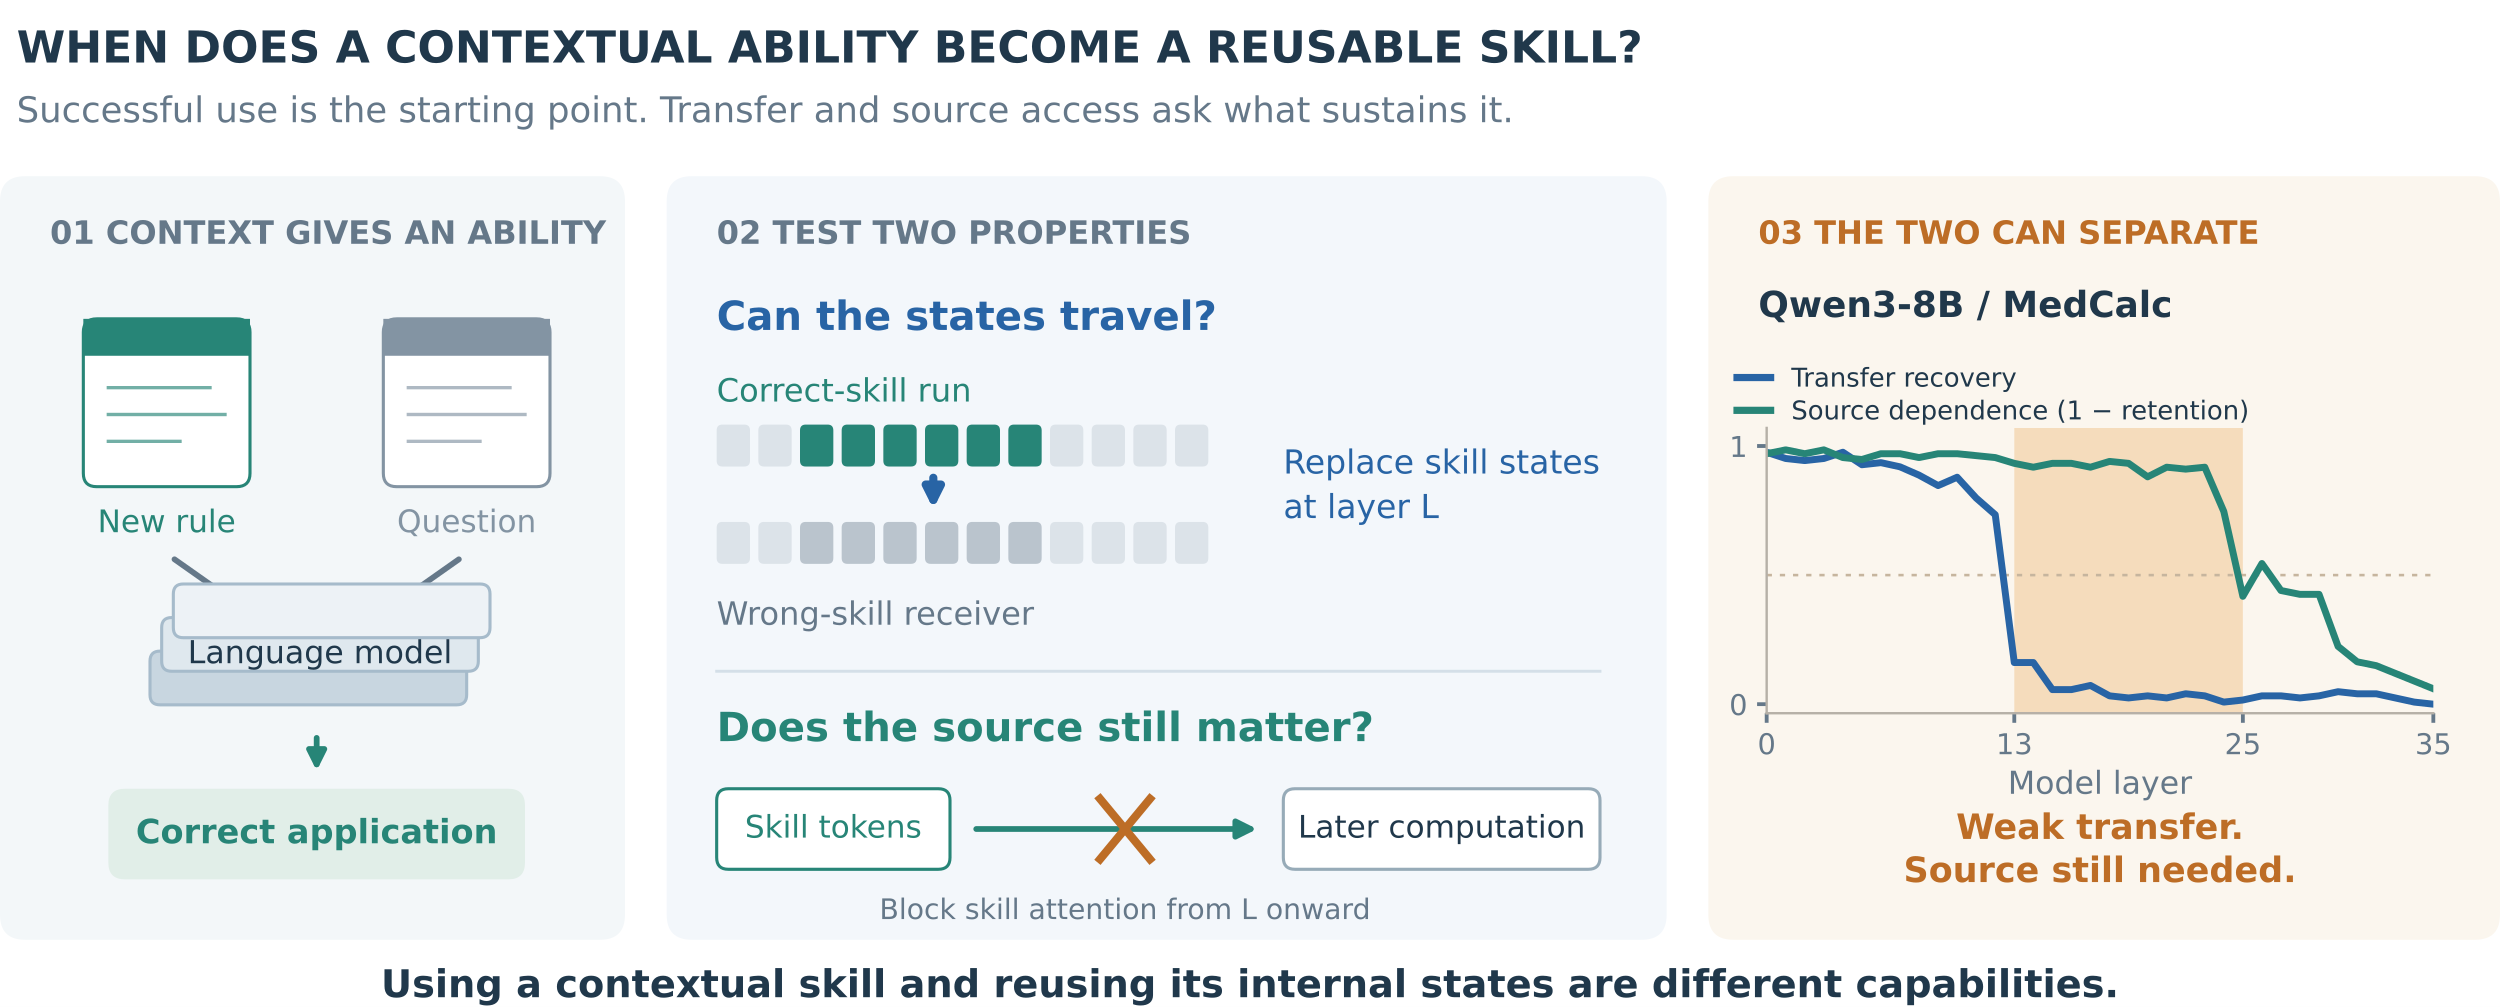
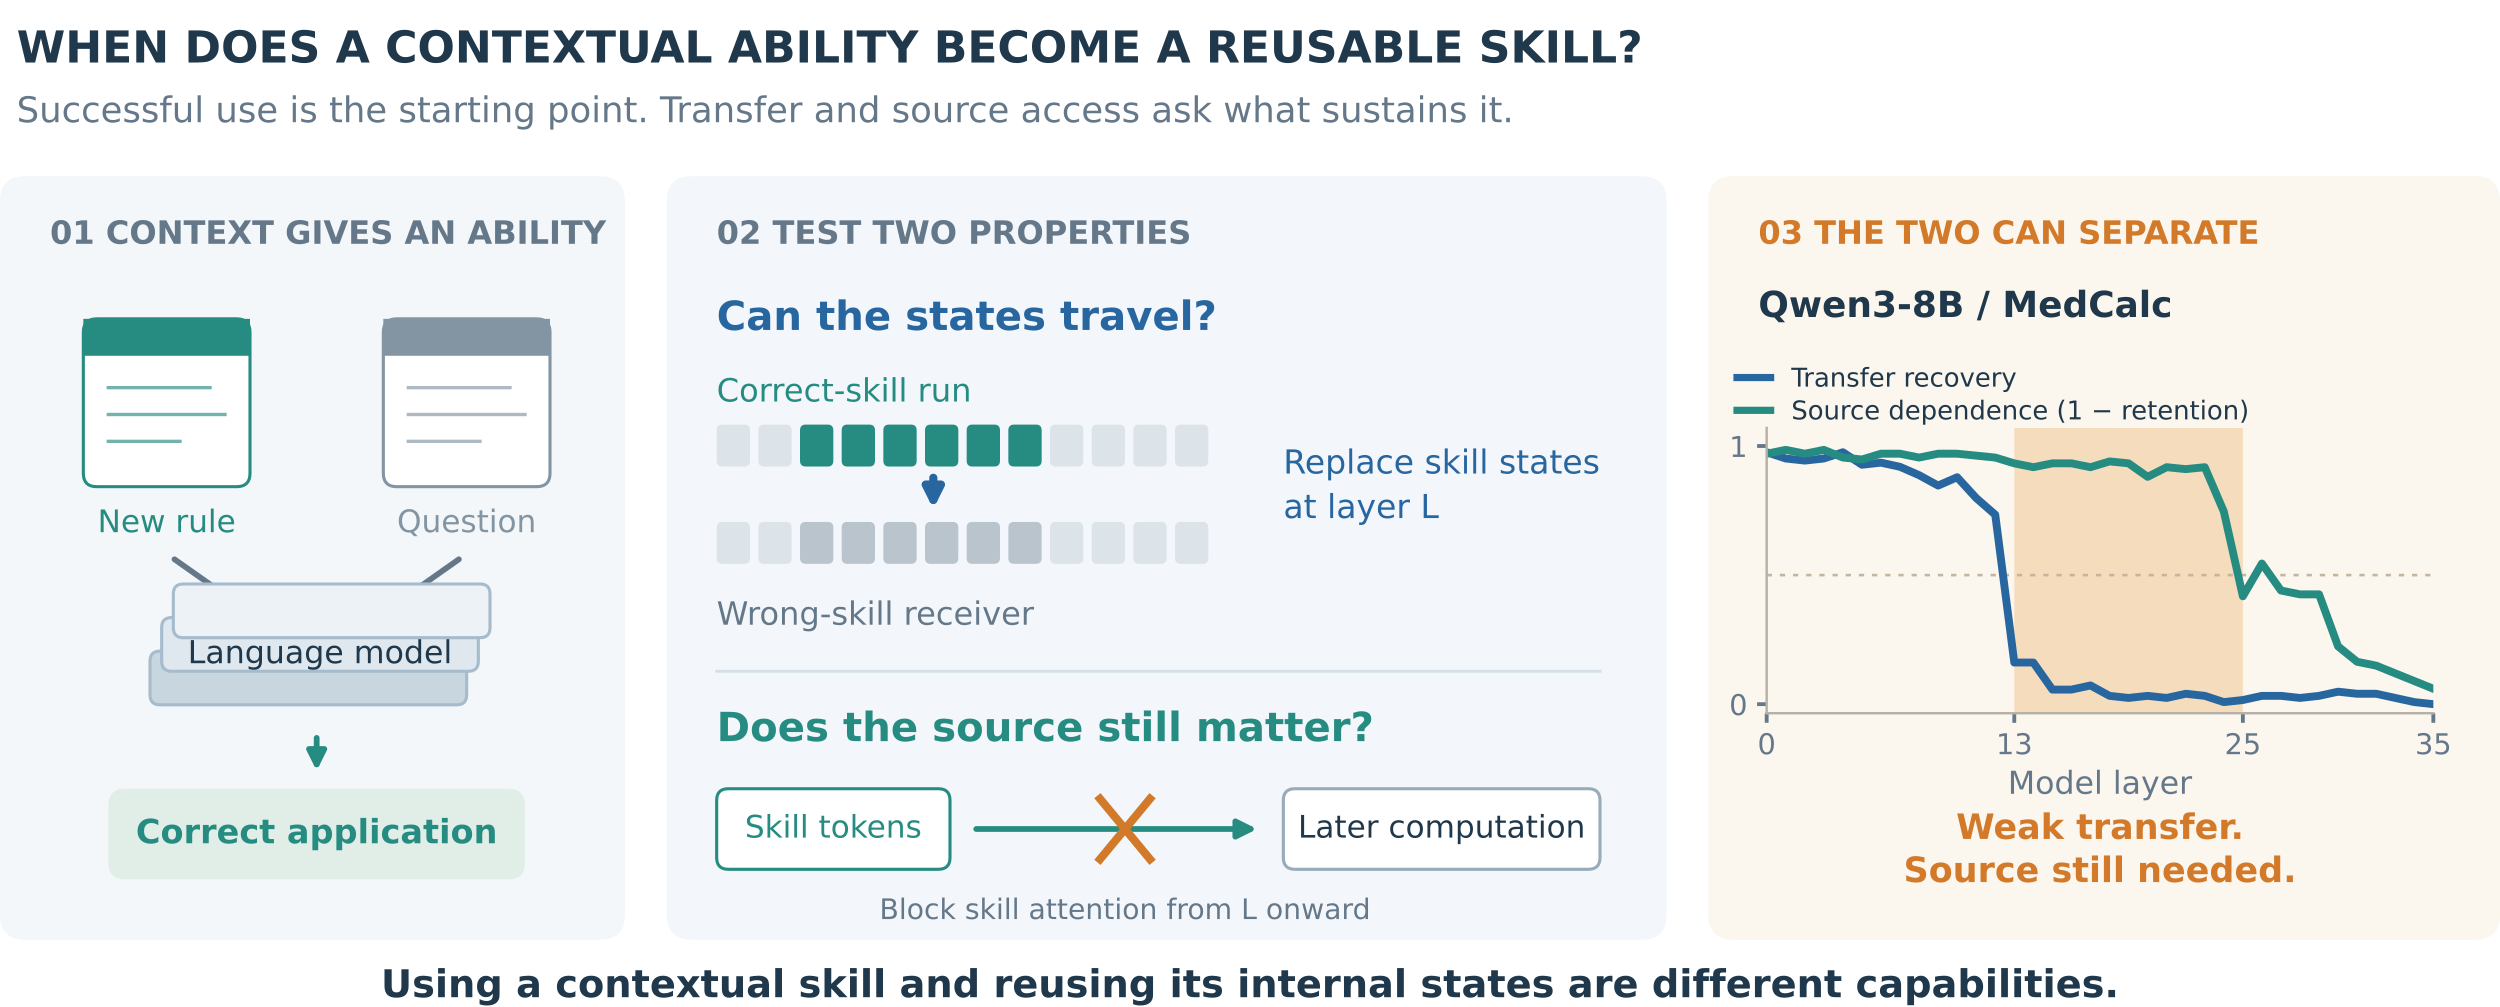
<svg xmlns="http://www.w3.org/2000/svg" xmlns:xlink="http://www.w3.org/1999/xlink" width="522pt" height="210.24pt" viewBox="0 0 522 210.24" version="1.1">
  <defs>
    <style type="text/css">*{stroke-linejoin: round; stroke-linecap: butt}</style>
  </defs>
  <g id="figure_1">
    <g id="patch_1">
      <path d="M 0 210.24 L 522 210.24 L 522 0 L 0 0 z " style="fill: #ffffff" />
    </g>
    <g id="axes_1">
      <g id="patch_2">
-         <path d="M 5.22 196.224 L 125.28 196.224 Q 130.5 196.224 130.5 190.968 L 130.5 42.048 Q 130.5 36.792 125.28 36.792 L 5.22 36.792 Q 0 36.792 0 42.048 L 0 190.968 Q 0 196.224 5.22 196.224 z " clip-path="url(#p2d231720a9)" style="fill: #f3f7f9" />
+         <path d="M 5.22 196.224 L 125.28 196.224 Q 130.5 196.224 130.5 190.968 L 130.5 42.048 Q 130.5 36.792 125.28 36.792 L 5.22 36.792 Q 0 36.792 0 42.048 L 0 190.968 Q 0 196.224 5.22 196.224 z " clip-path="url(#p447bb5e13d)" style="fill: #f3f7f9" />
      </g>
      <g id="patch_3">
-         <path d="M 144.42 196.224 L 342.78 196.224 Q 348 196.224 348 190.968 L 348 42.048 Q 348 36.792 342.78 36.792 L 144.42 36.792 Q 139.2 36.792 139.2 42.048 L 139.2 190.968 Q 139.2 196.224 144.42 196.224 z " clip-path="url(#p2d231720a9)" style="fill: #f3f7fb" />
+         <path d="M 144.42 196.224 L 342.78 196.224 Q 348 196.224 348 190.968 L 348 42.048 Q 348 36.792 342.78 36.792 L 144.42 36.792 Q 139.2 36.792 139.2 42.048 L 139.2 190.968 Q 139.2 196.224 144.42 196.224 z " clip-path="url(#p447bb5e13d)" style="fill: #f3f7fb" />
      </g>
      <g id="patch_4">
-         <path d="M 361.92 196.224 L 516.78 196.224 Q 522 196.224 522 190.968 L 522 42.048 Q 522 36.792 516.78 36.792 L 361.92 36.792 Q 356.7 36.792 356.7 42.048 L 356.7 190.968 Q 356.7 196.224 361.92 196.224 z " clip-path="url(#p2d231720a9)" style="fill: #fbf6ee" />
+         <path d="M 361.92 196.224 L 516.78 196.224 Q 522 196.224 522 190.968 L 522 42.048 Q 522 36.792 516.78 36.792 L 361.92 36.792 Q 356.7 36.792 356.7 42.048 L 356.7 190.968 Q 356.7 196.224 361.92 196.224 z " clip-path="url(#p447bb5e13d)" style="fill: #fbf6ee" />
      </g>
      <g id="patch_5">
-         <path d="M 20.184 101.616 L 49.416 101.616 Q 52.2 101.616 52.2 98.813 L 52.2 69.379 Q 52.2 66.576 49.416 66.576 L 20.184 66.576 Q 17.4 66.576 17.4 69.379 L 17.4 98.813 Q 17.4 101.616 20.184 101.616 z " clip-path="url(#p2d231720a9)" style="fill: #ffffff; stroke: #278577; stroke-width: 0.65; stroke-linejoin: miter" />
+         <path d="M 20.184 101.616 L 49.416 101.616 Q 52.2 101.616 52.2 98.813 L 52.2 69.379 Q 52.2 66.576 49.416 66.576 L 20.184 66.576 Q 17.4 66.576 17.4 69.379 L 17.4 98.813 Q 17.4 101.616 20.184 101.616 z " clip-path="url(#p447bb5e13d)" style="fill: #ffffff; stroke: #268c82; stroke-width: 0.65; stroke-linejoin: miter" />
      </g>
      <g id="patch_6">
-         <path d="M 17.4 74.285 L 52.2 74.285 L 52.2 66.576 L 17.4 66.576 z " clip-path="url(#p2d231720a9)" style="fill: #278577" />
+         <path d="M 17.4 74.285 L 52.2 74.285 L 52.2 66.576 L 17.4 66.576 z " clip-path="url(#p447bb5e13d)" style="fill: #268c82" />
      </g>
      <g id="patch_7">
-         <path d="M 82.824 101.616 L 112.056 101.616 Q 114.84 101.616 114.84 98.813 L 114.84 69.379 Q 114.84 66.576 112.056 66.576 L 82.824 66.576 Q 80.04 66.576 80.04 69.379 L 80.04 98.813 Q 80.04 101.616 82.824 101.616 z " clip-path="url(#p2d231720a9)" style="fill: #ffffff; stroke: #8394a3; stroke-width: 0.65; stroke-linejoin: miter" />
+         <path d="M 82.824 101.616 L 112.056 101.616 Q 114.84 101.616 114.84 98.813 L 114.84 69.379 Q 114.84 66.576 112.056 66.576 L 82.824 66.576 Q 80.04 66.576 80.04 69.379 L 80.04 98.813 Q 80.04 101.616 82.824 101.616 z " clip-path="url(#p447bb5e13d)" style="fill: #ffffff; stroke: #8394a3; stroke-width: 0.65; stroke-linejoin: miter" />
      </g>
      <g id="patch_8">
-         <path d="M 80.04 74.285 L 114.84 74.285 L 114.84 66.576 L 80.04 66.576 z " clip-path="url(#p2d231720a9)" style="fill: #8394a3" />
+         <path d="M 80.04 74.285 L 114.84 74.285 L 114.84 66.576 L 80.04 66.576 z " clip-path="url(#p447bb5e13d)" style="fill: #8394a3" />
      </g>
      <g id="patch_9">
-         <path d="M 36.433 116.783 Q 43.499 121.763 49.467 125.97 " clip-path="url(#p2d231720a9)" style="fill: none; stroke: #657889; stroke-width: 1.2; stroke-linecap: round" />
-         <path d="M 47.774 122.819 L 49.467 125.97 L 45.93 125.434 z " clip-path="url(#p2d231720a9)" style="fill: #657889; stroke: #657889; stroke-width: 1.2; stroke-linecap: round" />
+         <path d="M 36.433 116.783 Q 43.499 121.763 49.467 125.97 " clip-path="url(#p447bb5e13d)" style="fill: none; stroke: #657889; stroke-width: 1.2; stroke-linecap: round" />
+         <path d="M 47.774 122.819 L 49.467 125.97 L 45.93 125.434 z " clip-path="url(#p447bb5e13d)" style="fill: #657889; stroke: #657889; stroke-width: 1.2; stroke-linecap: round" />
      </g>
      <g id="patch_10">
-         <path d="M 95.807 116.783 Q 88.741 121.763 82.773 125.97 " clip-path="url(#p2d231720a9)" style="fill: none; stroke: #657889; stroke-width: 1.2; stroke-linecap: round" />
-         <path d="M 86.31 125.434 L 82.773 125.97 L 84.466 122.819 z " clip-path="url(#p2d231720a9)" style="fill: #657889; stroke: #657889; stroke-width: 1.2; stroke-linecap: round" />
+         <path d="M 95.807 116.783 Q 88.741 121.763 82.773 125.97 " clip-path="url(#p447bb5e13d)" style="fill: none; stroke: #657889; stroke-width: 1.2; stroke-linecap: round" />
+         <path d="M 86.31 125.434 L 82.773 125.97 L 84.466 122.819 z " clip-path="url(#p447bb5e13d)" style="fill: #657889; stroke: #657889; stroke-width: 1.2; stroke-linecap: round" />
      </g>
      <g id="patch_11">
-         <path d="M 33.408 147.168 L 95.352 147.168 Q 97.44 147.168 97.44 145.066 L 97.44 138.058 Q 97.44 135.955 95.352 135.955 L 33.408 135.955 Q 31.32 135.955 31.32 138.058 L 31.32 145.066 Q 31.32 147.168 33.408 147.168 z " clip-path="url(#p2d231720a9)" style="fill: #c8d6e0; stroke: #a6bbcb; stroke-width: 0.65; stroke-linejoin: miter" />
+         <path d="M 33.408 147.168 L 95.352 147.168 Q 97.44 147.168 97.44 145.066 L 97.44 138.058 Q 97.44 135.955 95.352 135.955 L 33.408 135.955 Q 31.32 135.955 31.32 138.058 L 31.32 145.066 Q 31.32 147.168 33.408 147.168 z " clip-path="url(#p447bb5e13d)" style="fill: #c8d6e0; stroke: #a6bbcb; stroke-width: 0.65; stroke-linejoin: miter" />
      </g>
      <g id="patch_12">
-         <path d="M 35.844 140.16 L 97.788 140.16 Q 99.876 140.16 99.876 138.058 L 99.876 131.05 Q 99.876 128.947 97.788 128.947 L 35.844 128.947 Q 33.756 128.947 33.756 131.05 L 33.756 138.058 Q 33.756 140.16 35.844 140.16 z " clip-path="url(#p2d231720a9)" style="fill: #dfe8ee; stroke: #a6bbcb; stroke-width: 0.65; stroke-linejoin: miter" />
+         <path d="M 35.844 140.16 L 97.788 140.16 Q 99.876 140.16 99.876 138.058 L 99.876 131.05 Q 99.876 128.947 97.788 128.947 L 35.844 128.947 Q 33.756 128.947 33.756 131.05 L 33.756 138.058 Q 33.756 140.16 35.844 140.16 z " clip-path="url(#p447bb5e13d)" style="fill: #dfe8ee; stroke: #a6bbcb; stroke-width: 0.65; stroke-linejoin: miter" />
      </g>
      <g id="patch_13">
-         <path d="M 38.28 133.152 L 100.224 133.152 Q 102.312 133.152 102.312 131.05 L 102.312 124.042 Q 102.312 121.939 100.224 121.939 L 38.28 121.939 Q 36.192 121.939 36.192 124.042 L 36.192 131.05 Q 36.192 133.152 38.28 133.152 z " clip-path="url(#p2d231720a9)" style="fill: #edf2f6; stroke: #a6bbcb; stroke-width: 0.65; stroke-linejoin: miter" />
+         <path d="M 38.28 133.152 L 100.224 133.152 Q 102.312 133.152 102.312 131.05 L 102.312 124.042 Q 102.312 121.939 100.224 121.939 L 38.28 121.939 Q 36.192 121.939 36.192 124.042 L 36.192 131.05 Q 36.192 133.152 38.28 133.152 z " clip-path="url(#p447bb5e13d)" style="fill: #edf2f6; stroke: #a6bbcb; stroke-width: 0.65; stroke-linejoin: miter" />
      </g>
      <g id="patch_14">
-         <path d="M 66.12 154.076 Q 66.12 157.504 66.12 159.591 " clip-path="url(#p2d231720a9)" style="fill: none; stroke: #278577; stroke-width: 1.2; stroke-linecap: round" />
-         <path d="M 67.72 156.391 L 66.12 159.591 L 64.52 156.391 z " clip-path="url(#p2d231720a9)" style="fill: #278577; stroke: #278577; stroke-width: 1.2; stroke-linecap: round" />
+         <path d="M 66.12 154.076 Q 66.12 157.504 66.12 159.591 " clip-path="url(#p447bb5e13d)" style="fill: none; stroke: #268c82; stroke-width: 1.2; stroke-linecap: round" />
+         <path d="M 67.72 156.391 L 66.12 159.591 L 64.52 156.391 z " clip-path="url(#p447bb5e13d)" style="fill: #268c82; stroke: #268c82; stroke-width: 1.2; stroke-linecap: round" />
      </g>
      <g id="patch_15">
-         <path d="M 26.1 183.61 L 106.14 183.61 Q 109.62 183.61 109.62 180.106 L 109.62 168.192 Q 109.62 164.688 106.14 164.688 L 26.1 164.688 Q 22.62 164.688 22.62 168.192 L 22.62 180.106 Q 22.62 183.61 26.1 183.61 z " clip-path="url(#p2d231720a9)" style="fill: #e1eee8" />
+         <path d="M 26.1 183.61 L 106.14 183.61 Q 109.62 183.61 109.62 180.106 L 109.62 168.192 Q 109.62 164.688 106.14 164.688 L 26.1 164.688 Q 22.62 164.688 22.62 168.192 L 22.62 180.106 Q 22.62 183.61 26.1 183.61 z " clip-path="url(#p447bb5e13d)" style="fill: #e1eee8" />
      </g>
      <g id="patch_16">
-         <path d="M 150.858 97.411 L 155.382 97.411 Q 156.6 97.411 156.6 96.185 L 156.6 89.878 Q 156.6 88.651 155.382 88.651 L 150.858 88.651 Q 149.64 88.651 149.64 89.878 L 149.64 96.185 Q 149.64 97.411 150.858 97.411 z " clip-path="url(#p2d231720a9)" style="fill: #dce3e9" />
+         <path d="M 150.858 97.411 L 155.382 97.411 Q 156.6 97.411 156.6 96.185 L 156.6 89.878 Q 156.6 88.651 155.382 88.651 L 150.858 88.651 Q 149.64 88.651 149.64 89.878 L 149.64 96.185 Q 149.64 97.411 150.858 97.411 z " clip-path="url(#p447bb5e13d)" style="fill: #dce3e9" />
      </g>
      <g id="patch_17">
-         <path d="M 159.558 97.411 L 164.082 97.411 Q 165.3 97.411 165.3 96.185 L 165.3 89.878 Q 165.3 88.651 164.082 88.651 L 159.558 88.651 Q 158.34 88.651 158.34 89.878 L 158.34 96.185 Q 158.34 97.411 159.558 97.411 z " clip-path="url(#p2d231720a9)" style="fill: #dce3e9" />
+         <path d="M 159.558 97.411 L 164.082 97.411 Q 165.3 97.411 165.3 96.185 L 165.3 89.878 Q 165.3 88.651 164.082 88.651 L 159.558 88.651 Q 158.34 88.651 158.34 89.878 L 158.34 96.185 Q 158.34 97.411 159.558 97.411 z " clip-path="url(#p447bb5e13d)" style="fill: #dce3e9" />
      </g>
      <g id="patch_18">
-         <path d="M 168.258 97.411 L 172.782 97.411 Q 174 97.411 174 96.185 L 174 89.878 Q 174 88.651 172.782 88.651 L 168.258 88.651 Q 167.04 88.651 167.04 89.878 L 167.04 96.185 Q 167.04 97.411 168.258 97.411 z " clip-path="url(#p2d231720a9)" style="fill: #278577" />
+         <path d="M 168.258 97.411 L 172.782 97.411 Q 174 97.411 174 96.185 L 174 89.878 Q 174 88.651 172.782 88.651 L 168.258 88.651 Q 167.04 88.651 167.04 89.878 L 167.04 96.185 Q 167.04 97.411 168.258 97.411 z " clip-path="url(#p447bb5e13d)" style="fill: #268c82" />
      </g>
      <g id="patch_19">
-         <path d="M 176.958 97.411 L 181.482 97.411 Q 182.7 97.411 182.7 96.185 L 182.7 89.878 Q 182.7 88.651 181.482 88.651 L 176.958 88.651 Q 175.74 88.651 175.74 89.878 L 175.74 96.185 Q 175.74 97.411 176.958 97.411 z " clip-path="url(#p2d231720a9)" style="fill: #278577" />
+         <path d="M 176.958 97.411 L 181.482 97.411 Q 182.7 97.411 182.7 96.185 L 182.7 89.878 Q 182.7 88.651 181.482 88.651 L 176.958 88.651 Q 175.74 88.651 175.74 89.878 L 175.74 96.185 Q 175.74 97.411 176.958 97.411 z " clip-path="url(#p447bb5e13d)" style="fill: #268c82" />
      </g>
      <g id="patch_20">
-         <path d="M 185.658 97.411 L 190.182 97.411 Q 191.4 97.411 191.4 96.185 L 191.4 89.878 Q 191.4 88.651 190.182 88.651 L 185.658 88.651 Q 184.44 88.651 184.44 89.878 L 184.44 96.185 Q 184.44 97.411 185.658 97.411 z " clip-path="url(#p2d231720a9)" style="fill: #278577" />
+         <path d="M 185.658 97.411 L 190.182 97.411 Q 191.4 97.411 191.4 96.185 L 191.4 89.878 Q 191.4 88.651 190.182 88.651 L 185.658 88.651 Q 184.44 88.651 184.44 89.878 L 184.44 96.185 Q 184.44 97.411 185.658 97.411 z " clip-path="url(#p447bb5e13d)" style="fill: #268c82" />
      </g>
      <g id="patch_21">
-         <path d="M 194.358 97.411 L 198.882 97.411 Q 200.1 97.411 200.1 96.185 L 200.1 89.878 Q 200.1 88.651 198.882 88.651 L 194.358 88.651 Q 193.14 88.651 193.14 89.878 L 193.14 96.185 Q 193.14 97.411 194.358 97.411 z " clip-path="url(#p2d231720a9)" style="fill: #278577" />
+         <path d="M 194.358 97.411 L 198.882 97.411 Q 200.1 97.411 200.1 96.185 L 200.1 89.878 Q 200.1 88.651 198.882 88.651 L 194.358 88.651 Q 193.14 88.651 193.14 89.878 L 193.14 96.185 Q 193.14 97.411 194.358 97.411 z " clip-path="url(#p447bb5e13d)" style="fill: #268c82" />
      </g>
      <g id="patch_22">
-         <path d="M 203.058 97.411 L 207.582 97.411 Q 208.8 97.411 208.8 96.185 L 208.8 89.878 Q 208.8 88.651 207.582 88.651 L 203.058 88.651 Q 201.84 88.651 201.84 89.878 L 201.84 96.185 Q 201.84 97.411 203.058 97.411 z " clip-path="url(#p2d231720a9)" style="fill: #278577" />
+         <path d="M 203.058 97.411 L 207.582 97.411 Q 208.8 97.411 208.8 96.185 L 208.8 89.878 Q 208.8 88.651 207.582 88.651 L 203.058 88.651 Q 201.84 88.651 201.84 89.878 L 201.84 96.185 Q 201.84 97.411 203.058 97.411 z " clip-path="url(#p447bb5e13d)" style="fill: #268c82" />
      </g>
      <g id="patch_23">
-         <path d="M 211.758 97.411 L 216.282 97.411 Q 217.5 97.411 217.5 96.185 L 217.5 89.878 Q 217.5 88.651 216.282 88.651 L 211.758 88.651 Q 210.54 88.651 210.54 89.878 L 210.54 96.185 Q 210.54 97.411 211.758 97.411 z " clip-path="url(#p2d231720a9)" style="fill: #278577" />
+         <path d="M 211.758 97.411 L 216.282 97.411 Q 217.5 97.411 217.5 96.185 L 217.5 89.878 Q 217.5 88.651 216.282 88.651 L 211.758 88.651 Q 210.54 88.651 210.54 89.878 L 210.54 96.185 Q 210.54 97.411 211.758 97.411 z " clip-path="url(#p447bb5e13d)" style="fill: #268c82" />
      </g>
      <g id="patch_24">
-         <path d="M 220.458 97.411 L 224.982 97.411 Q 226.2 97.411 226.2 96.185 L 226.2 89.878 Q 226.2 88.651 224.982 88.651 L 220.458 88.651 Q 219.24 88.651 219.24 89.878 L 219.24 96.185 Q 219.24 97.411 220.458 97.411 z " clip-path="url(#p2d231720a9)" style="fill: #dce3e9" />
+         <path d="M 220.458 97.411 L 224.982 97.411 Q 226.2 97.411 226.2 96.185 L 226.2 89.878 Q 226.2 88.651 224.982 88.651 L 220.458 88.651 Q 219.24 88.651 219.24 89.878 L 219.24 96.185 Q 219.24 97.411 220.458 97.411 z " clip-path="url(#p447bb5e13d)" style="fill: #dce3e9" />
      </g>
      <g id="patch_25">
-         <path d="M 229.158 97.411 L 233.682 97.411 Q 234.9 97.411 234.9 96.185 L 234.9 89.878 Q 234.9 88.651 233.682 88.651 L 229.158 88.651 Q 227.94 88.651 227.94 89.878 L 227.94 96.185 Q 227.94 97.411 229.158 97.411 z " clip-path="url(#p2d231720a9)" style="fill: #dce3e9" />
+         <path d="M 229.158 97.411 L 233.682 97.411 Q 234.9 97.411 234.9 96.185 L 234.9 89.878 Q 234.9 88.651 233.682 88.651 L 229.158 88.651 Q 227.94 88.651 227.94 89.878 L 227.94 96.185 Q 227.94 97.411 229.158 97.411 z " clip-path="url(#p447bb5e13d)" style="fill: #dce3e9" />
      </g>
      <g id="patch_26">
-         <path d="M 237.858 97.411 L 242.382 97.411 Q 243.6 97.411 243.6 96.185 L 243.6 89.878 Q 243.6 88.651 242.382 88.651 L 237.858 88.651 Q 236.64 88.651 236.64 89.878 L 236.64 96.185 Q 236.64 97.411 237.858 97.411 z " clip-path="url(#p2d231720a9)" style="fill: #dce3e9" />
+         <path d="M 237.858 97.411 L 242.382 97.411 Q 243.6 97.411 243.6 96.185 L 243.6 89.878 Q 243.6 88.651 242.382 88.651 L 237.858 88.651 Q 236.64 88.651 236.64 89.878 L 236.64 96.185 Q 236.64 97.411 237.858 97.411 z " clip-path="url(#p447bb5e13d)" style="fill: #dce3e9" />
      </g>
      <g id="patch_27">
-         <path d="M 246.558 97.411 L 251.082 97.411 Q 252.3 97.411 252.3 96.185 L 252.3 89.878 Q 252.3 88.651 251.082 88.651 L 246.558 88.651 Q 245.34 88.651 245.34 89.878 L 245.34 96.185 Q 245.34 97.411 246.558 97.411 z " clip-path="url(#p2d231720a9)" style="fill: #dce3e9" />
+         <path d="M 246.558 97.411 L 251.082 97.411 Q 252.3 97.411 252.3 96.185 L 252.3 89.878 Q 252.3 88.651 251.082 88.651 L 246.558 88.651 Q 245.34 88.651 245.34 89.878 L 245.34 96.185 Q 245.34 97.411 246.558 97.411 z " clip-path="url(#p447bb5e13d)" style="fill: #dce3e9" />
      </g>
      <g id="patch_28">
-         <path d="M 150.858 117.734 L 155.382 117.734 Q 156.6 117.734 156.6 116.508 L 156.6 110.201 Q 156.6 108.974 155.382 108.974 L 150.858 108.974 Q 149.64 108.974 149.64 110.201 L 149.64 116.508 Q 149.64 117.734 150.858 117.734 z " clip-path="url(#p2d231720a9)" style="fill: #dce3e9" />
+         <path d="M 150.858 117.734 L 155.382 117.734 Q 156.6 117.734 156.6 116.508 L 156.6 110.201 Q 156.6 108.974 155.382 108.974 L 150.858 108.974 Q 149.64 108.974 149.64 110.201 L 149.64 116.508 Q 149.64 117.734 150.858 117.734 z " clip-path="url(#p447bb5e13d)" style="fill: #dce3e9" />
      </g>
      <g id="patch_29">
-         <path d="M 159.558 117.734 L 164.082 117.734 Q 165.3 117.734 165.3 116.508 L 165.3 110.201 Q 165.3 108.974 164.082 108.974 L 159.558 108.974 Q 158.34 108.974 158.34 110.201 L 158.34 116.508 Q 158.34 117.734 159.558 117.734 z " clip-path="url(#p2d231720a9)" style="fill: #dce3e9" />
+         <path d="M 159.558 117.734 L 164.082 117.734 Q 165.3 117.734 165.3 116.508 L 165.3 110.201 Q 165.3 108.974 164.082 108.974 L 159.558 108.974 Q 158.34 108.974 158.34 110.201 L 158.34 116.508 Q 158.34 117.734 159.558 117.734 z " clip-path="url(#p447bb5e13d)" style="fill: #dce3e9" />
      </g>
      <g id="patch_30">
-         <path d="M 168.258 117.734 L 172.782 117.734 Q 174 117.734 174 116.508 L 174 110.201 Q 174 108.974 172.782 108.974 L 168.258 108.974 Q 167.04 108.974 167.04 110.201 L 167.04 116.508 Q 167.04 117.734 168.258 117.734 z " clip-path="url(#p2d231720a9)" style="fill: #bac4cd" />
+         <path d="M 168.258 117.734 L 172.782 117.734 Q 174 117.734 174 116.508 L 174 110.201 Q 174 108.974 172.782 108.974 L 168.258 108.974 Q 167.04 108.974 167.04 110.201 L 167.04 116.508 Q 167.04 117.734 168.258 117.734 z " clip-path="url(#p447bb5e13d)" style="fill: #bac4cd" />
      </g>
      <g id="patch_31">
-         <path d="M 176.958 117.734 L 181.482 117.734 Q 182.7 117.734 182.7 116.508 L 182.7 110.201 Q 182.7 108.974 181.482 108.974 L 176.958 108.974 Q 175.74 108.974 175.74 110.201 L 175.74 116.508 Q 175.74 117.734 176.958 117.734 z " clip-path="url(#p2d231720a9)" style="fill: #bac4cd" />
+         <path d="M 176.958 117.734 L 181.482 117.734 Q 182.7 117.734 182.7 116.508 L 182.7 110.201 Q 182.7 108.974 181.482 108.974 L 176.958 108.974 Q 175.74 108.974 175.74 110.201 L 175.74 116.508 Q 175.74 117.734 176.958 117.734 z " clip-path="url(#p447bb5e13d)" style="fill: #bac4cd" />
      </g>
      <g id="patch_32">
-         <path d="M 185.658 117.734 L 190.182 117.734 Q 191.4 117.734 191.4 116.508 L 191.4 110.201 Q 191.4 108.974 190.182 108.974 L 185.658 108.974 Q 184.44 108.974 184.44 110.201 L 184.44 116.508 Q 184.44 117.734 185.658 117.734 z " clip-path="url(#p2d231720a9)" style="fill: #bac4cd" />
+         <path d="M 185.658 117.734 L 190.182 117.734 Q 191.4 117.734 191.4 116.508 L 191.4 110.201 Q 191.4 108.974 190.182 108.974 L 185.658 108.974 Q 184.44 108.974 184.44 110.201 L 184.44 116.508 Q 184.44 117.734 185.658 117.734 z " clip-path="url(#p447bb5e13d)" style="fill: #bac4cd" />
      </g>
      <g id="patch_33">
-         <path d="M 194.358 117.734 L 198.882 117.734 Q 200.1 117.734 200.1 116.508 L 200.1 110.201 Q 200.1 108.974 198.882 108.974 L 194.358 108.974 Q 193.14 108.974 193.14 110.201 L 193.14 116.508 Q 193.14 117.734 194.358 117.734 z " clip-path="url(#p2d231720a9)" style="fill: #bac4cd" />
+         <path d="M 194.358 117.734 L 198.882 117.734 Q 200.1 117.734 200.1 116.508 L 200.1 110.201 Q 200.1 108.974 198.882 108.974 L 194.358 108.974 Q 193.14 108.974 193.14 110.201 L 193.14 116.508 Q 193.14 117.734 194.358 117.734 z " clip-path="url(#p447bb5e13d)" style="fill: #bac4cd" />
      </g>
      <g id="patch_34">
-         <path d="M 203.058 117.734 L 207.582 117.734 Q 208.8 117.734 208.8 116.508 L 208.8 110.201 Q 208.8 108.974 207.582 108.974 L 203.058 108.974 Q 201.84 108.974 201.84 110.201 L 201.84 116.508 Q 201.84 117.734 203.058 117.734 z " clip-path="url(#p2d231720a9)" style="fill: #bac4cd" />
+         <path d="M 203.058 117.734 L 207.582 117.734 Q 208.8 117.734 208.8 116.508 L 208.8 110.201 Q 208.8 108.974 207.582 108.974 L 203.058 108.974 Q 201.84 108.974 201.84 110.201 L 201.84 116.508 Q 201.84 117.734 203.058 117.734 z " clip-path="url(#p447bb5e13d)" style="fill: #bac4cd" />
      </g>
      <g id="patch_35">
-         <path d="M 211.758 117.734 L 216.282 117.734 Q 217.5 117.734 217.5 116.508 L 217.5 110.201 Q 217.5 108.974 216.282 108.974 L 211.758 108.974 Q 210.54 108.974 210.54 110.201 L 210.54 116.508 Q 210.54 117.734 211.758 117.734 z " clip-path="url(#p2d231720a9)" style="fill: #bac4cd" />
+         <path d="M 211.758 117.734 L 216.282 117.734 Q 217.5 117.734 217.5 116.508 L 217.5 110.201 Q 217.5 108.974 216.282 108.974 L 211.758 108.974 Q 210.54 108.974 210.54 110.201 L 210.54 116.508 Q 210.54 117.734 211.758 117.734 z " clip-path="url(#p447bb5e13d)" style="fill: #bac4cd" />
      </g>
      <g id="patch_36">
-         <path d="M 220.458 117.734 L 224.982 117.734 Q 226.2 117.734 226.2 116.508 L 226.2 110.201 Q 226.2 108.974 224.982 108.974 L 220.458 108.974 Q 219.24 108.974 219.24 110.201 L 219.24 116.508 Q 219.24 117.734 220.458 117.734 z " clip-path="url(#p2d231720a9)" style="fill: #dce3e9" />
+         <path d="M 220.458 117.734 L 224.982 117.734 Q 226.2 117.734 226.2 116.508 L 226.2 110.201 Q 226.2 108.974 224.982 108.974 L 220.458 108.974 Q 219.24 108.974 219.24 110.201 L 219.24 116.508 Q 219.24 117.734 220.458 117.734 z " clip-path="url(#p447bb5e13d)" style="fill: #dce3e9" />
      </g>
      <g id="patch_37">
-         <path d="M 229.158 117.734 L 233.682 117.734 Q 234.9 117.734 234.9 116.508 L 234.9 110.201 Q 234.9 108.974 233.682 108.974 L 229.158 108.974 Q 227.94 108.974 227.94 110.201 L 227.94 116.508 Q 227.94 117.734 229.158 117.734 z " clip-path="url(#p2d231720a9)" style="fill: #dce3e9" />
+         <path d="M 229.158 117.734 L 233.682 117.734 Q 234.9 117.734 234.9 116.508 L 234.9 110.201 Q 234.9 108.974 233.682 108.974 L 229.158 108.974 Q 227.94 108.974 227.94 110.201 L 227.94 116.508 Q 227.94 117.734 229.158 117.734 z " clip-path="url(#p447bb5e13d)" style="fill: #dce3e9" />
      </g>
      <g id="patch_38">
-         <path d="M 237.858 117.734 L 242.382 117.734 Q 243.6 117.734 243.6 116.508 L 243.6 110.201 Q 243.6 108.974 242.382 108.974 L 237.858 108.974 Q 236.64 108.974 236.64 110.201 L 236.64 116.508 Q 236.64 117.734 237.858 117.734 z " clip-path="url(#p2d231720a9)" style="fill: #dce3e9" />
+         <path d="M 237.858 117.734 L 242.382 117.734 Q 243.6 117.734 243.6 116.508 L 243.6 110.201 Q 243.6 108.974 242.382 108.974 L 237.858 108.974 Q 236.64 108.974 236.64 110.201 L 236.64 116.508 Q 236.64 117.734 237.858 117.734 z " clip-path="url(#p447bb5e13d)" style="fill: #dce3e9" />
      </g>
      <g id="patch_39">
-         <path d="M 246.558 117.734 L 251.082 117.734 Q 252.3 117.734 252.3 116.508 L 252.3 110.201 Q 252.3 108.974 251.082 108.974 L 246.558 108.974 Q 245.34 108.974 245.34 110.201 L 245.34 116.508 Q 245.34 117.734 246.558 117.734 z " clip-path="url(#p2d231720a9)" style="fill: #dce3e9" />
+         <path d="M 246.558 117.734 L 251.082 117.734 Q 252.3 117.734 252.3 116.508 L 252.3 110.201 Q 252.3 108.974 251.082 108.974 L 246.558 108.974 Q 245.34 108.974 245.34 110.201 L 245.34 116.508 Q 245.34 117.734 246.558 117.734 z " clip-path="url(#p447bb5e13d)" style="fill: #dce3e9" />
      </g>
      <g id="patch_40">
-         <path d="M 194.88 99.761 Q 194.88 103.018 194.88 104.374 " clip-path="url(#p2d231720a9)" style="fill: none; stroke: #2864a5; stroke-width: 1.7; stroke-linecap: round" />
-         <path d="M 196.48 101.174 L 194.88 104.374 L 193.28 101.174 z " clip-path="url(#p2d231720a9)" style="fill: #2864a5; stroke: #2864a5; stroke-width: 1.7; stroke-linecap: round" />
+         <path d="M 194.88 99.761 Q 194.88 103.018 194.88 104.374 " clip-path="url(#p447bb5e13d)" style="fill: none; stroke: #2866a0; stroke-width: 1.7; stroke-linecap: round" />
+         <path d="M 196.48 101.174 L 194.88 104.374 L 193.28 101.174 z " clip-path="url(#p447bb5e13d)" style="fill: #2866a0; stroke: #2866a0; stroke-width: 1.7; stroke-linecap: round" />
      </g>
      <g id="patch_41">
-         <path d="M 152.076 181.507 L 195.924 181.507 Q 198.36 181.507 198.36 179.054 L 198.36 167.141 Q 198.36 164.688 195.924 164.688 L 152.076 164.688 Q 149.64 164.688 149.64 167.141 L 149.64 179.054 Q 149.64 181.507 152.076 181.507 z " clip-path="url(#p2d231720a9)" style="fill: #ffffff; stroke: #278577; stroke-width: 0.65; stroke-linejoin: miter" />
+         <path d="M 152.076 181.507 L 195.924 181.507 Q 198.36 181.507 198.36 179.054 L 198.36 167.141 Q 198.36 164.688 195.924 164.688 L 152.076 164.688 Q 149.64 164.688 149.64 167.141 L 149.64 179.054 Q 149.64 181.507 152.076 181.507 z " clip-path="url(#p447bb5e13d)" style="fill: #ffffff; stroke: #268c82; stroke-width: 0.65; stroke-linejoin: miter" />
      </g>
      <g id="patch_42">
-         <path d="M 270.396 181.507 L 331.644 181.507 Q 334.08 181.507 334.08 179.054 L 334.08 167.141 Q 334.08 164.688 331.644 164.688 L 270.396 164.688 Q 267.96 164.688 267.96 167.141 L 267.96 179.054 Q 267.96 181.507 270.396 181.507 z " clip-path="url(#p2d231720a9)" style="fill: #ffffff; stroke: #97abb8; stroke-width: 0.65; stroke-linejoin: miter" />
+         <path d="M 270.396 181.507 L 331.644 181.507 Q 334.08 181.507 334.08 179.054 L 334.08 167.141 Q 334.08 164.688 331.644 164.688 L 270.396 164.688 Q 267.96 164.688 267.96 167.141 L 267.96 179.054 Q 267.96 181.507 270.396 181.507 z " clip-path="url(#p447bb5e13d)" style="fill: #ffffff; stroke: #97abb8; stroke-width: 0.65; stroke-linejoin: miter" />
      </g>
      <g id="patch_43">
-         <path d="M 203.84 173.098 Q 233.159 173.098 261.136 173.098 " clip-path="url(#p2d231720a9)" style="fill: none; stroke: #278577; stroke-width: 1.2; stroke-linecap: round" />
-         <path d="M 257.936 171.498 L 261.136 173.098 L 257.936 174.698 z " clip-path="url(#p2d231720a9)" style="fill: #278577; stroke: #278577; stroke-width: 1.2; stroke-linecap: round" />
+         <path d="M 203.84 173.098 Q 233.159 173.098 261.136 173.098 " clip-path="url(#p447bb5e13d)" style="fill: none; stroke: #268c82; stroke-width: 1.2; stroke-linecap: round" />
+         <path d="M 257.936 171.498 L 261.136 173.098 L 257.936 174.698 z " clip-path="url(#p447bb5e13d)" style="fill: #268c82; stroke: #268c82; stroke-width: 1.2; stroke-linecap: round" />
      </g>
      <g id="line2d_1">
-         <path d="M 22.62 80.942 L 43.848 80.942 " clip-path="url(#p2d231720a9)" style="fill: none; stroke: #278577; stroke-opacity: 0.65; stroke-width: 0.7; stroke-linecap: square" />
+         <path d="M 22.62 80.942 L 43.848 80.942 " clip-path="url(#p447bb5e13d)" style="fill: none; stroke: #268c82; stroke-opacity: 0.65; stroke-width: 0.7; stroke-linecap: square" />
      </g>
      <g id="line2d_2">
-         <path d="M 22.62 86.549 L 46.98 86.549 " clip-path="url(#p2d231720a9)" style="fill: none; stroke: #278577; stroke-opacity: 0.65; stroke-width: 0.7; stroke-linecap: square" />
+         <path d="M 22.62 86.549 L 46.98 86.549 " clip-path="url(#p447bb5e13d)" style="fill: none; stroke: #268c82; stroke-opacity: 0.65; stroke-width: 0.7; stroke-linecap: square" />
      </g>
      <g id="line2d_3">
-         <path d="M 22.62 92.155 L 37.584 92.155 " clip-path="url(#p2d231720a9)" style="fill: none; stroke: #278577; stroke-opacity: 0.65; stroke-width: 0.7; stroke-linecap: square" />
+         <path d="M 22.62 92.155 L 37.584 92.155 " clip-path="url(#p447bb5e13d)" style="fill: none; stroke: #268c82; stroke-opacity: 0.65; stroke-width: 0.7; stroke-linecap: square" />
      </g>
      <g id="line2d_4">
-         <path d="M 85.26 80.942 L 106.488 80.942 " clip-path="url(#p2d231720a9)" style="fill: none; stroke: #8394a3; stroke-opacity: 0.65; stroke-width: 0.7; stroke-linecap: square" />
+         <path d="M 85.26 80.942 L 106.488 80.942 " clip-path="url(#p447bb5e13d)" style="fill: none; stroke: #8394a3; stroke-opacity: 0.65; stroke-width: 0.7; stroke-linecap: square" />
      </g>
      <g id="line2d_5">
-         <path d="M 85.26 86.549 L 109.62 86.549 " clip-path="url(#p2d231720a9)" style="fill: none; stroke: #8394a3; stroke-opacity: 0.65; stroke-width: 0.7; stroke-linecap: square" />
+         <path d="M 85.26 86.549 L 109.62 86.549 " clip-path="url(#p447bb5e13d)" style="fill: none; stroke: #8394a3; stroke-opacity: 0.65; stroke-width: 0.7; stroke-linecap: square" />
      </g>
      <g id="line2d_6">
-         <path d="M 85.26 92.155 L 100.224 92.155 " clip-path="url(#p2d231720a9)" style="fill: none; stroke: #8394a3; stroke-opacity: 0.65; stroke-width: 0.7; stroke-linecap: square" />
+         <path d="M 85.26 92.155 L 100.224 92.155 " clip-path="url(#p447bb5e13d)" style="fill: none; stroke: #8394a3; stroke-opacity: 0.65; stroke-width: 0.7; stroke-linecap: square" />
      </g>
      <g id="line2d_7">
-         <path d="M 149.64 140.16 L 334.08 140.16 " clip-path="url(#p2d231720a9)" style="fill: none; stroke: #d4dfe8; stroke-width: 0.6; stroke-linecap: square" />
+         <path d="M 149.64 140.16 L 334.08 140.16 " clip-path="url(#p447bb5e13d)" style="fill: none; stroke: #d4dfe8; stroke-width: 0.6; stroke-linecap: square" />
      </g>
      <g id="line2d_8">
-         <path d="M 229.68 179.405 L 240.12 166.79 " clip-path="url(#p2d231720a9)" style="fill: none; stroke: #bd6d26; stroke-width: 1.7; stroke-linecap: square" />
+         <path d="M 229.68 179.405 L 240.12 166.79 " clip-path="url(#p447bb5e13d)" style="fill: none; stroke: #d27a29; stroke-width: 1.7; stroke-linecap: square" />
      </g>
      <g id="line2d_9">
-         <path d="M 229.68 166.79 L 240.12 179.405 " clip-path="url(#p2d231720a9)" style="fill: none; stroke: #bd6d26; stroke-width: 1.7; stroke-linecap: square" />
+         <path d="M 229.68 166.79 L 240.12 179.405 " clip-path="url(#p447bb5e13d)" style="fill: none; stroke: #d27a29; stroke-width: 1.7; stroke-linecap: square" />
      </g>
      <g id="text_1">
        <text style="font-weight: 700; font-size: 9.2px; font-family: 'DejaVu Sans'; text-anchor: start; fill: #20384b" x="3.48" y="13.051" transform="rotate(-0 3.48 13.05063)">WHEN DOES A CONTEXTUAL ABILITY BECOME A REUSABLE SKILL?</text>
      </g>
      <g id="text_2">
        <text style="font-size: 7.4px; font-family: 'DejaVu Sans'; text-anchor: start; fill: #657889" x="3.48" y="25.519" transform="rotate(-0 3.48 25.51874)">Successful use is the starting point. Transfer and source access ask what sustains it.</text>
      </g>
      <g id="text_3">
        <text style="font-weight: 700; font-size: 6.7px; font-family: 'DejaVu Sans'; text-anchor: start; fill: #657889" x="10.44" y="50.905" transform="rotate(-0 10.44 50.90478)">01  CONTEXT GIVES AN ABILITY</text>
      </g>
      <g id="text_4">
-         <text style="font-size: 6.5px; font-family: 'DejaVu Sans'; text-anchor: middle; fill: #278577" x="34.8" y="111.118" transform="rotate(-0 34.8 111.1184)">New rule</text>
+         <text style="font-size: 6.5px; font-family: 'DejaVu Sans'; text-anchor: middle; fill: #268c82" x="34.8" y="111.118" transform="rotate(-0 34.8 111.1184)">New rule</text>
      </g>
      <g id="text_5">
        <text style="font-size: 6.5px; font-family: 'DejaVu Sans'; text-anchor: middle; fill: #8394a3" x="97.44" y="111.118" transform="rotate(-0 97.44 111.1184)">Question</text>
      </g>
      <g id="text_6">
        <text style="font-size: 6.6px; font-family: 'DejaVu Sans'; text-anchor: middle; fill: #20384b" x="66.816" y="138.477" transform="rotate(-0 66.816 138.4772)">Language model</text>
      </g>
      <g id="text_7">
-         <text style="font-weight: 700; font-size: 7px; font-family: 'DejaVu Sans'; text-anchor: middle; fill: #278577" x="66.12" y="176.08" transform="rotate(-0 66.12 176.0804)">Correct application</text>
+         <text style="font-weight: 700; font-size: 7px; font-family: 'DejaVu Sans'; text-anchor: middle; fill: #268c82" x="66.12" y="176.08" transform="rotate(-0 66.12 176.0804)">Correct application</text>
      </g>
      <g id="text_8">
        <text style="font-weight: 700; font-size: 6.7px; font-family: 'DejaVu Sans'; text-anchor: start; fill: #657889" x="149.64" y="50.905" transform="rotate(-0 149.64 50.90478)">02  TEST TWO PROPERTIES</text>
      </g>
      <g id="text_9">
-         <text style="font-weight: 700; font-size: 8.4px; font-family: 'DejaVu Sans'; text-anchor: start; fill: #2864a5" x="149.64" y="68.894" transform="rotate(-0 149.64 68.89387)">Can the states travel?</text>
+         <text style="font-weight: 700; font-size: 8.4px; font-family: 'DejaVu Sans'; text-anchor: start; fill: #2866a0" x="149.64" y="68.894" transform="rotate(-0 149.64 68.89387)">Can the states travel?</text>
      </g>
      <g id="text_10">
-         <text style="font-size: 6.7px; font-family: 'DejaVu Sans'; text-anchor: start; fill: #278577" x="149.64" y="83.842" transform="rotate(-0 149.64 83.84238)">Correct-skill run</text>
+         <text style="font-size: 6.7px; font-family: 'DejaVu Sans'; text-anchor: start; fill: #268c82" x="149.64" y="83.842" transform="rotate(-0 149.64 83.84238)">Correct-skill run</text>
      </g>
      <g id="text_11">
        <text style="font-size: 6.7px; font-family: 'DejaVu Sans'; text-anchor: start; fill: #657889" x="149.64" y="130.446" transform="rotate(-0 149.64 130.4456)">Wrong-skill receiver</text>
      </g>
      <g id="text_12">
-         <text style="font-size: 6.9px; font-family: 'DejaVu Sans'; fill: #2864a5" transform="translate(267.96 98.87028)">Replace skill states</text>
-         <text style="font-size: 6.9px; font-family: 'DejaVu Sans'; fill: #2864a5" transform="translate(267.96 108.1697)">at layer L</text>
+         <text style="font-size: 6.9px; font-family: 'DejaVu Sans'; fill: #2866a0" transform="translate(267.96 98.87028)">Replace skill states</text>
+         <text style="font-size: 6.9px; font-family: 'DejaVu Sans'; fill: #2866a0" transform="translate(267.96 108.1697)">at layer L</text>
      </g>
      <g id="text_13">
-         <text style="font-weight: 700; font-size: 8.4px; font-family: 'DejaVu Sans'; text-anchor: start; fill: #278577" x="149.64" y="154.742" transform="rotate(-0 149.64 154.7419)">Does the source still matter?</text>
+         <text style="font-weight: 700; font-size: 8.4px; font-family: 'DejaVu Sans'; text-anchor: start; fill: #268c82" x="149.64" y="154.742" transform="rotate(-0 149.64 154.7419)">Does the source still matter?</text>
      </g>
      <g id="text_14">
-         <text style="font-size: 6.5px; font-family: 'DejaVu Sans'; text-anchor: middle; fill: #278577" x="174" y="174.891" transform="rotate(-0 174 174.8912)">Skill tokens</text>
+         <text style="font-size: 6.5px; font-family: 'DejaVu Sans'; text-anchor: middle; fill: #268c82" x="174" y="174.891" transform="rotate(-0 174 174.8912)">Skill tokens</text>
      </g>
      <g id="text_15">
        <text style="font-size: 6.5px; font-family: 'DejaVu Sans'; text-anchor: middle; fill: #20384b" x="301.02" y="174.891" transform="rotate(-0 301.02 174.8912)">Later computation</text>
      </g>
      <g id="text_16">
        <text style="font-size: 5.9px; font-family: 'DejaVu Sans'; text-anchor: middle; fill: #657889" x="234.9" y="191.895" transform="rotate(-0 234.9 191.8952)">Block skill attention from L onward</text>
      </g>
      <g id="text_17">
-         <text style="font-weight: 700; font-size: 6.7px; font-family: 'DejaVu Sans'; text-anchor: start; fill: #bd6d26" x="367.14" y="50.905" transform="rotate(-0 367.14 50.90478)">03  THE TWO CAN SEPARATE</text>
+         <text style="font-weight: 700; font-size: 6.7px; font-family: 'DejaVu Sans'; text-anchor: start; fill: #d27a29" x="367.14" y="50.905" transform="rotate(-0 367.14 50.90478)">03  THE TWO CAN SEPARATE</text>
      </g>
      <g id="text_18">
        <text style="font-weight: 700; font-size: 7.5px; font-family: 'DejaVu Sans'; text-anchor: start; fill: #20384b" x="367.14" y="66.193" transform="rotate(-0 367.14 66.19273)">Qwen3-8B / MedCalc</text>
      </g>
      <g id="text_19">
-         <text style="font-weight: 700; font-size: 7.3px; font-family: 'DejaVu Sans'; fill: #bd6d26" transform="translate(408.4416 175.1639)">Weak transfer.</text>
-         <text style="font-weight: 700; font-size: 7.3px; font-family: 'DejaVu Sans'; fill: #bd6d26" transform="translate(397.4569 184.1704)">Source still needed.</text>
+         <text style="font-weight: 700; font-size: 7.3px; font-family: 'DejaVu Sans'; fill: #d27a29" transform="translate(408.4416 175.1639)">Weak transfer.</text>
+         <text style="font-weight: 700; font-size: 7.3px; font-family: 'DejaVu Sans'; fill: #d27a29" transform="translate(397.4569 184.1704)">Source still needed.</text>
      </g>
      <g id="text_20">
        <text style="font-weight: 700; font-size: 8px; font-family: 'DejaVu Sans'; text-anchor: middle; fill: #20384b" x="261" y="208.211" transform="rotate(-0 261 208.2115)">Using a contextual skill and reusing its internal states are different capabilities.</text>
      </g>
    </g>
    <g id="axes_2">
      <g id="patch_44">
        <path d="M 368.88 148.92 L 508.08 148.92 L 508.08 89.352 L 368.88 89.352 L 368.88 148.92 z " style="fill: none" />
      </g>
      <g id="patch_45">
-         <path d="M 420.583 148.92 L 468.309 148.92 L 468.309 89.352 L 420.583 89.352 z " clip-path="url(#p307558321b)" style="fill: #f4d6af; opacity: 0.8" />
+         <path d="M 420.583 148.92 L 468.309 148.92 L 468.309 89.352 L 420.583 89.352 z " clip-path="url(#pf928157f1c)" style="fill: #f4d6af; opacity: 0.8" />
      </g>
      <g id="matplotlib.axis_1">
        <g id="xtick_1">
          <g id="line2d_10">
            <defs>
-               <path id="m41a642e3ef" d="M 0 0 L 0 2 " style="stroke: #657889; stroke-width: 0.8" />
+               <path id="md730ba6d27" d="M 0 0 L 0 2 " style="stroke: #657889; stroke-width: 0.8" />
            </defs>
            <g>
-               <use xlink:href="#m41a642e3ef" x="368.88" y="148.92" style="fill: #657889; stroke: #657889; stroke-width: 0.8" />
+               <use xlink:href="#md730ba6d27" x="368.88" y="148.92" style="fill: #657889; stroke: #657889; stroke-width: 0.8" />
            </g>
          </g>
          <g id="text_21">
            <text style="font-size: 6px; font-family: 'DejaVu Sans'; text-anchor: middle; fill: #657889" x="368.88" y="157.479" transform="rotate(-0 368.88 157.4791)">0</text>
          </g>
        </g>
        <g id="xtick_2">
          <g id="line2d_11">
            <g>
-               <use xlink:href="#m41a642e3ef" x="420.583" y="148.92" style="fill: #657889; stroke: #657889; stroke-width: 0.8" />
+               <use xlink:href="#md730ba6d27" x="420.583" y="148.92" style="fill: #657889; stroke: #657889; stroke-width: 0.8" />
            </g>
          </g>
          <g id="text_22">
            <text style="font-size: 6px; font-family: 'DejaVu Sans'; text-anchor: middle; fill: #657889" x="420.583" y="157.479" transform="rotate(-0 420.5829 157.4791)">13</text>
          </g>
        </g>
        <g id="xtick_3">
          <g id="line2d_12">
            <g>
-               <use xlink:href="#m41a642e3ef" x="468.309" y="148.92" style="fill: #657889; stroke: #657889; stroke-width: 0.8" />
+               <use xlink:href="#md730ba6d27" x="468.309" y="148.92" style="fill: #657889; stroke: #657889; stroke-width: 0.8" />
            </g>
          </g>
          <g id="text_23">
            <text style="font-size: 6px; font-family: 'DejaVu Sans'; text-anchor: middle; fill: #657889" x="468.309" y="157.479" transform="rotate(-0 468.3086 157.4791)">25</text>
          </g>
        </g>
        <g id="xtick_4">
          <g id="line2d_13">
            <g>
-               <use xlink:href="#m41a642e3ef" x="508.08" y="148.92" style="fill: #657889; stroke: #657889; stroke-width: 0.8" />
+               <use xlink:href="#md730ba6d27" x="508.08" y="148.92" style="fill: #657889; stroke: #657889; stroke-width: 0.8" />
            </g>
          </g>
          <g id="text_24">
            <text style="font-size: 6px; font-family: 'DejaVu Sans'; text-anchor: middle; fill: #657889" x="508.08" y="157.479" transform="rotate(-0 508.08 157.4791)">35</text>
          </g>
        </g>
        <g id="text_25">
          <text style="font-size: 6.6px; font-family: 'DejaVu Sans'; text-anchor: middle; fill: #657889" x="438.48" y="165.742" transform="rotate(-0 438.48 165.7418)">Model layer</text>
        </g>
      </g>
      <g id="matplotlib.axis_2">
        <g id="ytick_1">
          <g id="line2d_14">
            <defs>
-               <path id="m1b401f1cde" d="M 0 0 L -2 0 " style="stroke: #657889; stroke-width: 0.8" />
+               <path id="m4f4f177076" d="M 0 0 L -2 0 " style="stroke: #657889; stroke-width: 0.8" />
            </defs>
            <g>
-               <use xlink:href="#m1b401f1cde" x="368.88" y="147.033" style="fill: #657889; stroke: #657889; stroke-width: 0.8" />
+               <use xlink:href="#m4f4f177076" x="368.88" y="147.033" style="fill: #657889; stroke: #657889; stroke-width: 0.8" />
            </g>
          </g>
          <g id="text_26">
            <text style="font-size: 6px; font-family: 'DejaVu Sans'; text-anchor: end; fill: #657889" x="364.88" y="149.313" transform="rotate(-0 364.88 149.3128)">0</text>
          </g>
        </g>
        <g id="ytick_2">
          <g id="line2d_15">
            <g>
-               <use xlink:href="#m1b401f1cde" x="368.88" y="93.126" style="fill: #657889; stroke: #657889; stroke-width: 0.8" />
+               <use xlink:href="#m4f4f177076" x="368.88" y="93.126" style="fill: #657889; stroke: #657889; stroke-width: 0.8" />
            </g>
          </g>
          <g id="text_27">
            <text style="font-size: 6px; font-family: 'DejaVu Sans'; text-anchor: end; fill: #657889" x="364.88" y="95.405" transform="rotate(-0 364.88 95.40507)">1</text>
          </g>
        </g>
      </g>
      <g id="line2d_16">
-         <path d="M 368.88 120.079 L 508.08 120.079 " clip-path="url(#p307558321b)" style="fill: none; stroke-dasharray: 1.1,1.65; stroke-dashoffset: 0; stroke: #c6b59e; stroke-width: 0.55" />
+         <path d="M 368.88 120.079 L 508.08 120.079 " clip-path="url(#pf928157f1c)" style="fill: none; stroke-dasharray: 1.1,1.65; stroke-dashoffset: 0; stroke: #c6b59e; stroke-width: 0.55" />
      </g>
      <g id="line2d_17">
-         <path d="M 368.88 94.43 L 372.857 95.734 L 376.834 96.169 L 380.811 95.734 L 384.789 94.43 L 388.766 97.038 L 392.743 96.603 L 396.72 97.473 L 400.697 99.212 L 404.674 101.386 L 408.651 99.647 L 412.629 103.994 L 416.606 107.472 L 420.583 138.338 L 424.56 138.338 L 428.537 143.99 L 432.514 143.99 L 436.491 143.121 L 440.469 145.294 L 444.446 145.729 L 448.423 145.294 L 452.4 145.729 L 456.377 144.86 L 460.354 145.294 L 464.331 146.598 L 468.309 146.164 L 472.286 145.294 L 476.263 145.294 L 480.24 145.729 L 484.217 145.294 L 488.194 144.425 L 492.171 144.86 L 496.149 144.86 L 500.126 145.729 L 504.103 146.598 L 508.08 147.033 " clip-path="url(#p307558321b)" style="fill: none; stroke: #2864a5; stroke-width: 1.45; stroke-linecap: square" />
+         <path d="M 368.88 94.43 L 372.857 95.734 L 376.834 96.169 L 380.811 95.734 L 384.789 94.43 L 388.766 97.038 L 392.743 96.603 L 396.72 97.473 L 400.697 99.212 L 404.674 101.386 L 408.651 99.647 L 412.629 103.994 L 416.606 107.472 L 420.583 138.338 L 424.56 138.338 L 428.537 143.99 L 432.514 143.99 L 436.491 143.121 L 440.469 145.294 L 444.446 145.729 L 448.423 145.294 L 452.4 145.729 L 456.377 144.86 L 460.354 145.294 L 464.331 146.598 L 468.309 146.164 L 472.286 145.294 L 476.263 145.294 L 480.24 145.729 L 484.217 145.294 L 488.194 144.425 L 492.171 144.86 L 496.149 144.86 L 500.126 145.729 L 504.103 146.598 L 508.08 147.033 " clip-path="url(#pf928157f1c)" style="fill: none; stroke: #2866a0; stroke-width: 1.65; stroke-linecap: square" />
      </g>
      <g id="line2d_18">
-         <path d="M 368.88 94.735 L 372.857 93.93 L 376.834 94.735 L 380.811 93.93 L 384.789 95.539 L 388.766 95.942 L 392.743 94.735 L 396.72 94.735 L 400.697 95.539 L 404.674 94.735 L 408.651 94.735 L 412.629 95.137 L 416.606 95.539 L 420.583 96.746 L 424.56 97.551 L 428.537 96.746 L 432.514 96.746 L 436.491 97.551 L 440.469 96.344 L 444.446 96.746 L 448.423 99.562 L 452.4 97.551 L 456.377 97.953 L 460.354 97.551 L 464.331 106.804 L 468.309 124.505 L 472.286 117.666 L 476.263 123.298 L 480.24 124.102 L 484.217 124.102 L 488.194 134.964 L 492.171 138.183 L 496.149 138.987 L 500.126 140.596 L 504.103 142.206 L 508.08 143.815 " clip-path="url(#p307558321b)" style="fill: none; stroke: #278577; stroke-width: 1.45; stroke-linecap: square" />
+         <path d="M 368.88 94.735 L 372.857 93.93 L 376.834 94.735 L 380.811 93.93 L 384.789 95.539 L 388.766 95.942 L 392.743 94.735 L 396.72 94.735 L 400.697 95.539 L 404.674 94.735 L 408.651 94.735 L 412.629 95.137 L 416.606 95.539 L 420.583 96.746 L 424.56 97.551 L 428.537 96.746 L 432.514 96.746 L 436.491 97.551 L 440.469 96.344 L 444.446 96.746 L 448.423 99.562 L 452.4 97.551 L 456.377 97.953 L 460.354 97.551 L 464.331 106.804 L 468.309 124.505 L 472.286 117.666 L 476.263 123.298 L 480.24 124.102 L 484.217 124.102 L 488.194 134.964 L 492.171 138.183 L 496.149 138.987 L 500.126 140.596 L 504.103 142.206 L 508.08 143.815 " clip-path="url(#pf928157f1c)" style="fill: none; stroke: #268c82; stroke-width: 1.65; stroke-linecap: square" />
      </g>
      <g id="line2d_19" />
      <g id="line2d_20" />
      <g id="patch_46">
        <path d="M 368.88 148.92 L 368.88 89.352 " style="fill: none; stroke: #b6b0a7; stroke-width: 0.5; stroke-linejoin: miter; stroke-linecap: square" />
      </g>
      <g id="patch_47">
        <path d="M 368.88 148.92 L 508.08 148.92 " style="fill: none; stroke: #b6b0a7; stroke-width: 0.5; stroke-linejoin: miter; stroke-linecap: square" />
      </g>
      <g id="legend_1">
        <g id="line2d_21">
-           <path d="M 362.688 78.833 L 366.198 78.833 L 369.708 78.833 " style="fill: none; stroke: #2864a5; stroke-width: 1.5; stroke-linecap: square" />
+           <path d="M 362.688 78.833 L 366.198 78.833 L 369.708 78.833 " style="fill: none; stroke: #2866a0; stroke-width: 1.5; stroke-linecap: square" />
        </g>
        <g id="text_28">
          <text style="font-size: 5.4px; font-family: 'DejaVu Sans'; text-anchor: start; fill: #20384b" x="374.028" y="80.723" transform="rotate(-0 374.028 80.72316)">Transfer recovery</text>
        </g>
        <g id="line2d_22">
-           <path d="M 362.688 85.679 L 366.198 85.679 L 369.708 85.679 " style="fill: none; stroke: #278577; stroke-width: 1.5; stroke-linecap: square" />
+           <path d="M 362.688 85.679 L 366.198 85.679 L 369.708 85.679 " style="fill: none; stroke: #268c82; stroke-width: 1.5; stroke-linecap: square" />
        </g>
        <g id="text_29">
          <text style="font-size: 5.4px; font-family: 'DejaVu Sans'; text-anchor: start; fill: #20384b" x="374.028" y="87.569" transform="rotate(-0 374.028 87.56934)">Source dependence (1 − retention)</text>
        </g>
      </g>
    </g>
  </g>
  <defs>
-     <clipPath id="p2d231720a9">
+     <clipPath id="p447bb5e13d">
      <rect x="0" y="0" width="522" height="210.24" />
    </clipPath>
-     <clipPath id="p307558321b">
+     <clipPath id="pf928157f1c">
      <rect x="368.88" y="89.352" width="139.2" height="59.568" />
    </clipPath>
  </defs>
</svg>
